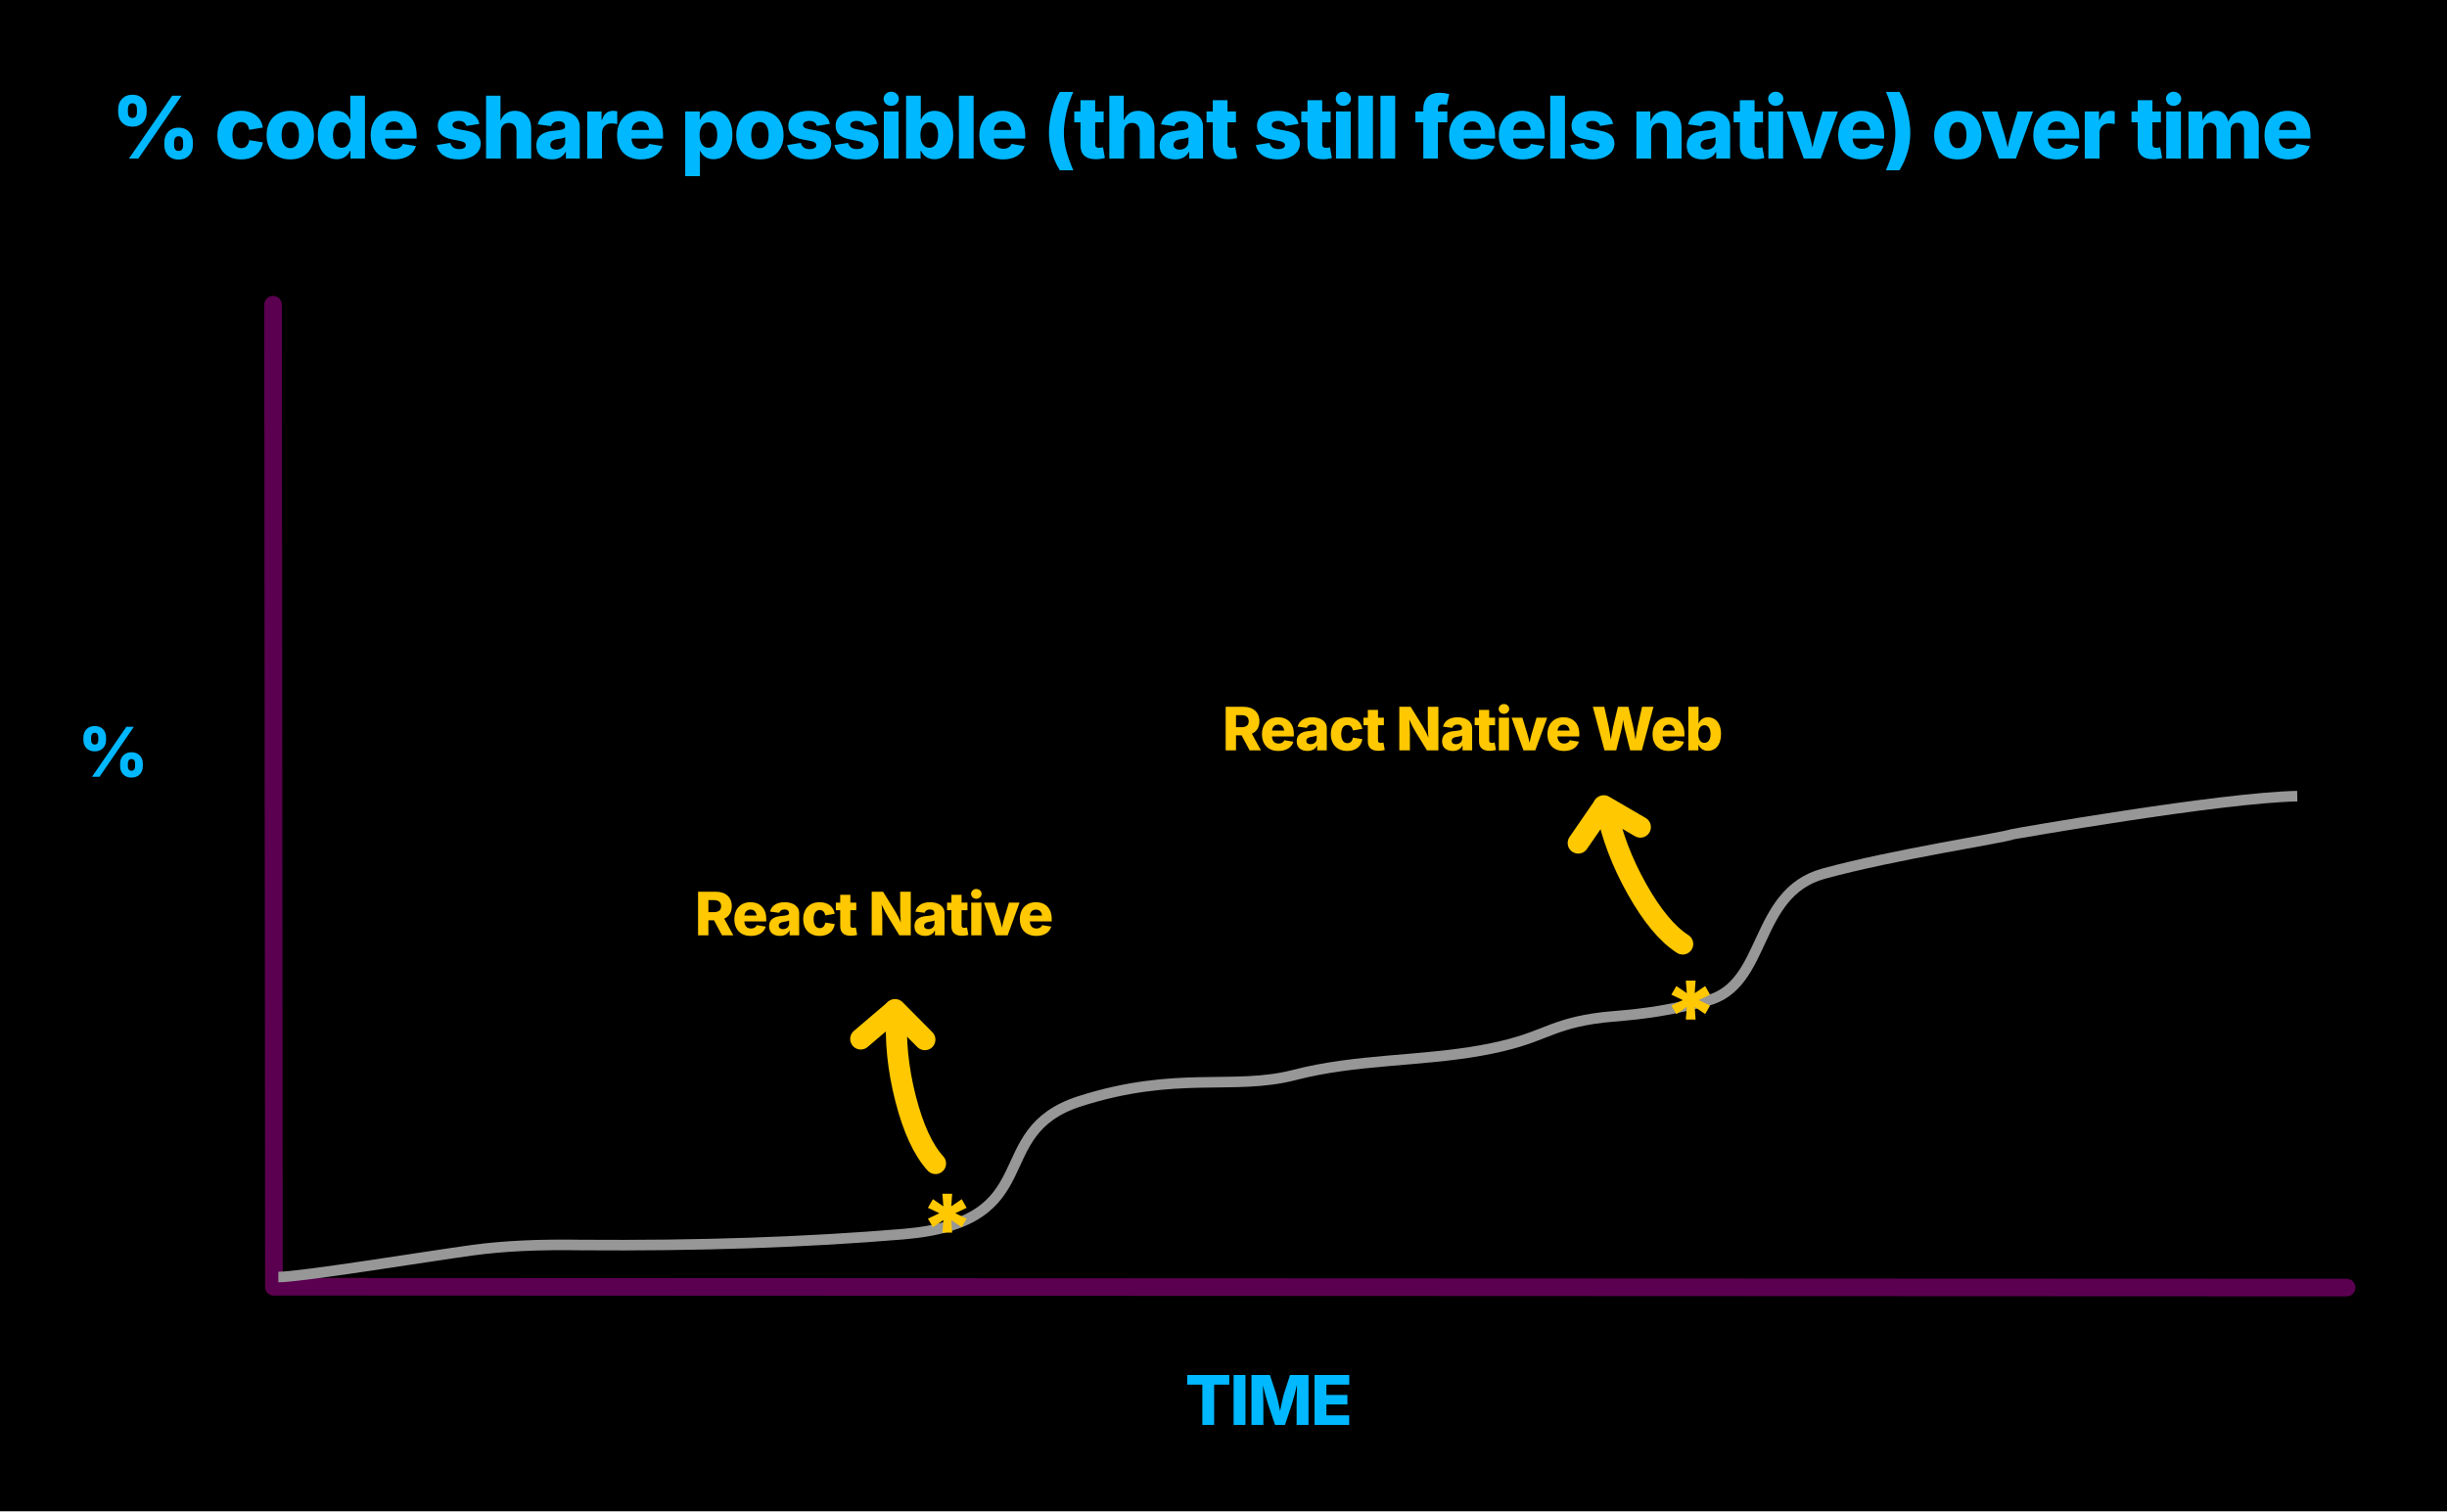
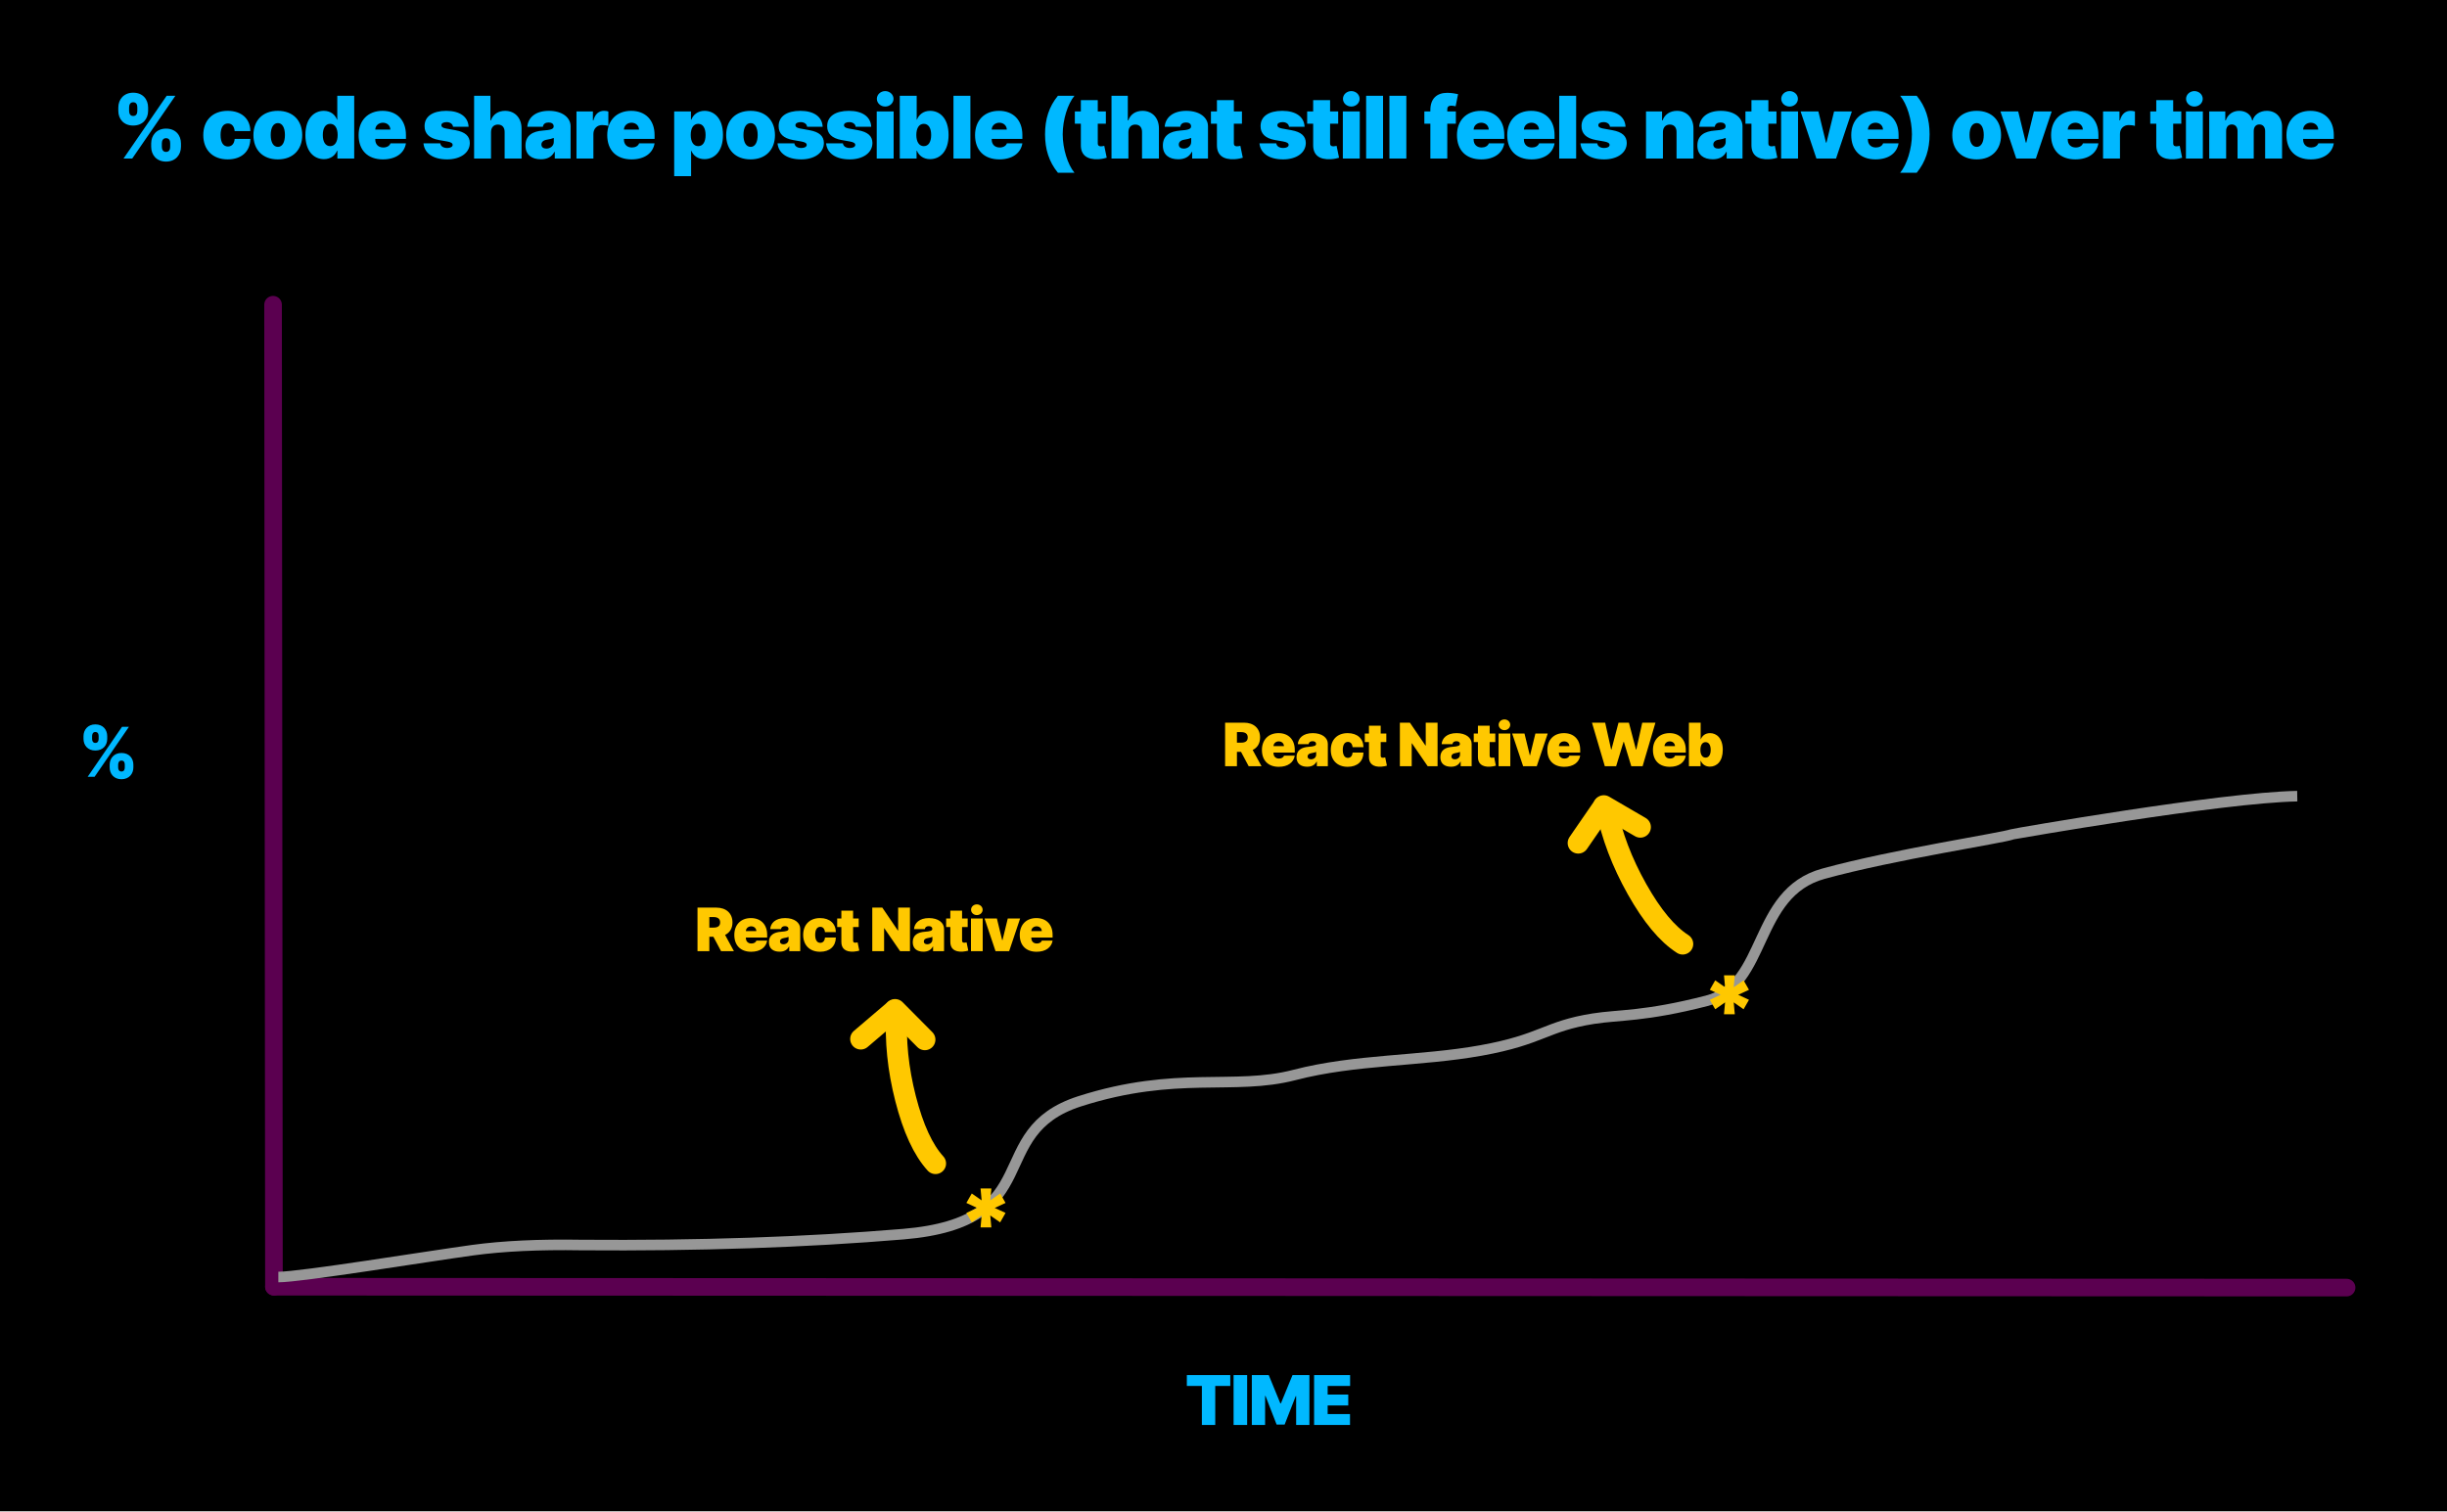
<svg xmlns="http://www.w3.org/2000/svg" width="1389px" height="858px" viewBox="0 0 1389 858" version="1.1">
  <g id="code-sharing" stroke="none" stroke-width="1" fill="none" fill-rule="evenodd">
    <rect fill="#000000" x="0" y="0" width="1389" height="858" />
    <line x1="155" y1="173" x2="155.5" y2="730.5" id="Line-3" stroke="#5B0050" stroke-width="10" stroke-linecap="round" />
    <line x1="1332" y1="731" x2="155.5" y2="730.5" id="Line-3" stroke="#5B0050" stroke-width="10" stroke-linecap="round" />
    <path d="M158,725 C170.949,725 242.458,713.284 268.304,709.756 C285.534,707.404 306.08,706.429 329.94,706.831 C396.416,707.341 457.334,705.284 512.694,700.66 C595.733,693.724 557.87,642.791 612.958,625.198 C668.046,607.606 700.137,619.297 734.84,610.275 C769.544,601.253 805.855,602.653 840.745,596.368 C875.635,590.083 877.139,582.655 904.413,578.332 C919.017,576.017 933.527,577.273 968.979,568.133 C1003.34,559.274 994.981,507.063 1034.983,496.05 C1074.986,485.038 1136.848,475.723 1142.154,473.681 C1142.708,473.468 1261.053,452.731 1304,452" id="Path-2" stroke="#979797" stroke-width="6" />
    <g id="Group-2-Copy" transform="translate(519, 616) scale(-1, 1) rotate(-135) translate(-519, -616) translate(496, 576)" stroke="#FFC800" stroke-linecap="round" stroke-linejoin="round" stroke-width="12">
      <path d="M0,0 C0.467,10.359 5.134,23.026 14,38 C22.866,52.974 33.2,65.641 45,76" id="Line" />
      <line x1="45.452" y1="54" x2="45.548" y2="78" id="Line" />
      <line x1="20" y1="80" x2="45" y2="78" id="Line" />
    </g>
    <g id="Group-2-Copy-2" transform="translate(932, 496) scale(-1, 1) rotate(-120) translate(-932, -496) translate(909, 456)" stroke="#FFC800" stroke-linecap="round" stroke-linejoin="round" stroke-width="12">
      <path d="M0,0 C0.467,10.359 5.134,23.026 14,38 C22.866,52.974 33.2,65.641 45,76" id="Line" />
      <line x1="45.452" y1="54" x2="45.548" y2="78" id="Line" />
      <line x1="20" y1="80" x2="45" y2="78" id="Line" />
    </g>
-     <g id="Group" transform="translate(0, 43)" font-family="Inter-Black, Inter" font-weight="800">
-       <text id="*-copy-2" font-size="54" line-spacing="59" letter-spacing="-1.328" fill="#FFC800">
-         <tspan x="522" y="674">*</tspan>
-       </text>
-       <text id="*-copy-3" font-size="54" line-spacing="59" letter-spacing="-1.328" fill="#FFC800">
-         <tspan x="944" y="553">*</tspan>
-       </text>
-       <text id="TIME" font-size="39" letter-spacing="-1" fill="#00B8FF">
-         <tspan x="672.641" y="766">TIME</tspan>
-       </text>
-       <text id="%" transform="translate(61, 409) rotate(-360) translate(-61, -409) " font-size="39" letter-spacing="-1" fill="#00B8FF">
-         <tspan x="44.133" y="398">% </tspan>
-       </text>
-       <text id="React-Native" font-size="34" line-spacing="59" letter-spacing="-0.836" fill="#FFC800">
-         <tspan x="394.333" y="488">React Native</tspan>
-       </text>
-       <text id="React-Native-Web" font-size="34" line-spacing="59" letter-spacing="-0.836" fill="#FFC800">
-         <tspan x="693.82" y="383">React Native Web</tspan>
-       </text>
-       <text id="%-code-share-possibl" transform="translate(694, 49) rotate(-360) translate(-694, -49) " font-size="49" letter-spacing="-1.256" fill="#00B8FF">
-         <tspan x="63.053" y="47">% code share possible (that still feels native) over time</tspan>
-       </text>
+     <g id="Group" transform="translate(0, 43)" fill-rule="nonzero">
+       <polygon id="*" fill="#FFC800" points="562.732 653.818 562.118 647.068 567.718 650.98 570.786 645.611 564.65 642.773 570.786 639.935 567.718 634.566 562.118 638.478 562.732 631.728 556.596 631.728 557.209 638.478 551.61 634.566 548.542 639.935 554.678 642.773 548.542 645.611 551.61 650.98 557.209 647.068 556.596 653.818" />
+       <polygon id="*" fill="#FFC800" points="984.732 532.818 984.118 526.068 989.718 529.98 992.786 524.611 986.65 521.773 992.786 518.935 989.718 513.566 984.118 517.478 984.732 510.728 978.596 510.728 979.209 517.478 973.61 513.566 970.542 518.935 976.678 521.773 970.542 524.611 973.61 529.98 979.209 526.068 978.596 532.818" />
+       <path d="M689.814,766 L689.814,743.841 L698.345,743.841 L698.345,737.637 L673.693,737.637 L673.693,743.841 L682.224,743.841 L682.224,766 L689.814,766 Z M707.926,766 L707.926,737.637 L700.226,737.637 L700.226,766 L707.926,766 Z M718.116,766 L718.116,749.492 L718.338,749.492 L724.653,765.778 L729.196,765.778 L735.511,749.602 L735.733,749.602 L735.733,766 L743.267,766 L743.267,737.637 L733.683,737.637 L727.091,753.702 L726.758,753.702 L720.166,737.637 L710.582,737.637 L710.582,766 L718.116,766 Z M766.309,766 L766.309,759.796 L753.623,759.796 L753.623,754.921 L765.312,754.921 L765.312,748.716 L753.623,748.716 L753.623,743.841 L766.365,743.841 L766.365,737.637 L745.923,737.637 L745.923,766 L766.309,766 Z" id="TIME" fill="#00B8FF" />
+       <path d="M54.104,383.098 C58.453,383.098 60.863,380.107 60.863,376.451 L60.863,374.955 C60.863,371.299 58.508,368.252 54.104,368.252 C49.866,368.252 47.401,371.299 47.401,374.955 L47.401,376.451 C47.401,380.051 49.756,383.098 54.104,383.098 Z M53.689,398 L73.189,369.637 L69.255,369.637 L49.756,398 L53.689,398 Z M54.104,378.777 C52.692,378.777 52.276,377.558 52.276,376.451 L52.276,374.955 C52.276,373.902 52.636,372.573 54.104,372.573 C55.683,372.573 55.988,373.847 55.988,374.955 L55.988,376.451 C55.988,377.558 55.628,378.777 54.104,378.777 Z M68.951,399.385 C73.299,399.385 75.709,396.283 75.709,392.682 L75.709,391.186 C75.709,387.53 73.355,384.483 68.951,384.483 C64.657,384.483 62.248,387.585 62.248,391.186 L62.248,392.682 C62.248,396.283 64.602,399.385 68.951,399.385 Z M68.951,395.009 C67.483,395.009 67.067,393.734 67.067,392.682 L67.067,391.186 C67.067,390.078 67.483,388.804 68.951,388.804 C70.53,388.804 70.834,390.078 70.834,391.186 L70.834,392.682 C70.834,393.79 70.474,395.009 68.951,395.009 Z" id="%" fill="#00B8FF" transform="translate(61.5552, 383.8183) rotate(-360) translate(-61.5552, -383.8183) " />
+       <path d="M402.64,497 L402.64,488.838 L404.958,488.838 L409.305,497 L416.597,497 L411.575,487.776 C414.207,486.508 415.776,484.105 415.776,480.676 C415.776,475.412 412.094,472.273 406.6,472.273 L395.927,472.273 L395.927,497 L402.64,497 Z M405.007,483.622 L402.64,483.622 L402.64,477.634 L405.007,477.634 C407.361,477.634 408.774,478.551 408.774,480.676 C408.774,482.789 407.361,483.622 405.007,483.622 Z M426.386,497.338 C431.529,497.338 434.838,494.875 435.466,491.011 L429.38,491.011 C428.994,492.062 427.895,492.653 426.531,492.653 C424.551,492.653 423.392,491.349 423.392,489.563 L423.392,489.273 L435.466,489.273 L435.466,487.727 C435.466,481.823 431.843,478.213 426.241,478.213 C420.494,478.213 416.824,482.029 416.824,487.776 C416.824,493.776 420.446,497.338 426.386,497.338 Z M429.332,485.602 L423.392,485.602 C423.428,483.997 424.756,482.898 426.386,482.898 C428.04,482.898 429.296,484.009 429.332,485.602 Z M442.502,497.29 C444.916,497.29 446.739,496.469 447.862,494.392 L448.007,494.392 L448.007,497 L454.237,497 L454.237,484.298 C454.237,480.87 450.989,478.213 445.689,478.213 C440.147,478.213 437.418,481.111 437.189,484.492 L443.323,484.492 C443.479,483.345 444.325,482.801 445.592,482.801 C446.751,482.801 447.572,483.333 447.572,484.298 L447.572,484.347 C447.572,485.421 446.389,485.759 443.274,485.989 C439.447,486.266 436.465,487.812 436.465,491.881 C436.465,495.575 438.952,497.29 442.502,497.29 Z M444.675,493.088 C443.54,493.088 442.743,492.533 442.743,491.494 C442.743,490.541 443.419,489.804 444.965,489.563 C446.027,489.394 446.92,489.176 447.621,488.886 L447.621,490.432 C447.621,492.122 446.184,493.088 444.675,493.088 Z M465.523,497.338 C471.017,497.338 474.385,494.187 474.458,489.273 L468.276,489.273 C468.131,491.217 467.081,492.267 465.62,492.267 C463.869,492.267 462.722,490.77 462.722,487.727 C462.722,484.685 463.869,483.188 465.62,483.188 C467.093,483.188 468.095,484.238 468.276,486.182 L474.458,486.182 C474.421,481.352 470.98,478.213 465.523,478.213 C459.486,478.213 455.912,482.077 455.912,487.776 C455.912,493.474 459.486,497.338 465.523,497.338 Z M484.536,497.266 C486.045,497.181 487.168,496.867 487.772,496.686 L486.806,492.001 C486.553,492.062 485.901,492.195 485.502,492.195 C484.633,492.195 484.246,491.808 484.246,491.036 L484.246,483.284 L487.434,483.284 L487.434,478.455 L484.246,478.455 L484.246,474.012 L477.582,474.012 L477.582,478.455 L475.215,478.455 L475.215,483.284 L477.582,483.284 L477.582,491.663 C477.533,495.551 479.936,497.519 484.536,497.266 Z M501.844,497 L501.844,484.009 L501.989,484.009 L510.923,497 L516.525,497 L516.525,472.273 L509.812,472.273 L509.812,485.216 L509.619,485.216 L500.829,472.273 L495.131,472.273 L495.131,497 L501.844,497 Z M524.141,497.29 C526.556,497.29 528.379,496.469 529.502,494.392 L529.646,494.392 L529.646,497 L535.877,497 L535.877,484.298 C535.877,480.87 532.629,478.213 527.328,478.213 C521.786,478.213 519.058,481.111 518.828,484.492 L524.962,484.492 C525.119,483.345 525.964,482.801 527.232,482.801 C528.391,482.801 529.212,483.333 529.212,484.298 L529.212,484.347 C529.212,485.421 528.029,485.759 524.914,485.989 C521.086,486.266 518.104,487.812 518.104,491.881 C518.104,495.575 520.591,497.29 524.141,497.29 Z M526.314,493.088 C525.179,493.088 524.382,492.533 524.382,491.494 C524.382,490.541 525.058,489.804 526.604,489.563 C527.666,489.394 528.56,489.176 529.26,488.886 L529.26,490.432 C529.26,492.122 527.823,493.088 526.314,493.088 Z M546.39,497.266 C547.899,497.181 549.022,496.867 549.625,496.686 L548.66,492.001 C548.406,492.062 547.754,492.195 547.356,492.195 C546.486,492.195 546.1,491.808 546.1,491.036 L546.1,483.284 L549.287,483.284 L549.287,478.455 L546.1,478.455 L546.1,474.012 L539.435,474.012 L539.435,478.455 L537.069,478.455 L537.069,483.284 L539.435,483.284 L539.435,491.663 C539.387,495.551 541.79,497.519 546.39,497.266 Z M554.488,476.523 C556.299,476.523 557.772,475.159 557.772,473.48 C557.772,471.802 556.299,470.438 554.488,470.438 C552.677,470.438 551.204,471.802 551.204,473.48 C551.204,475.159 552.677,476.523 554.488,476.523 Z M557.82,497 L557.82,478.455 L551.156,478.455 L551.156,497 L557.82,497 Z M572.825,497 L579.055,478.455 L572.052,478.455 L569.058,490.722 L568.865,490.722 L565.87,478.455 L558.868,478.455 L565.098,497 L572.825,497 Z M588.409,497.338 C593.553,497.338 596.861,494.875 597.489,491.011 L591.403,491.011 C591.017,492.062 589.918,492.653 588.554,492.653 C586.574,492.653 585.415,491.349 585.415,489.563 L585.415,489.273 L597.489,489.273 L597.489,487.727 C597.489,481.823 593.866,478.213 588.264,478.213 C582.517,478.213 578.847,482.029 578.847,487.776 C578.847,493.776 582.469,497.338 588.409,497.338 Z M591.355,485.602 L585.415,485.602 C585.451,483.997 586.779,482.898 588.409,482.898 C590.063,482.898 591.319,484.009 591.355,485.602 Z" id="ReactNative" fill="#FFC800" />
+       <path d="M702.127,392 L702.127,383.838 L704.445,383.838 L708.791,392 L716.084,392 L711.061,382.776 C713.693,381.508 715.263,379.105 715.263,375.676 C715.263,370.412 711.58,367.273 706.087,367.273 L695.414,367.273 L695.414,392 L702.127,392 Z M704.493,378.622 L702.127,378.622 L702.127,372.634 L704.493,372.634 C706.847,372.634 708.26,373.551 708.26,375.676 C708.26,377.789 706.847,378.622 704.493,378.622 Z M725.873,392.338 C731.016,392.338 734.324,389.875 734.952,386.011 L728.867,386.011 C728.481,387.062 727.382,387.653 726.018,387.653 C724.037,387.653 722.878,386.349 722.878,384.563 L722.878,384.273 L734.952,384.273 L734.952,382.727 C734.952,376.823 731.33,373.213 725.728,373.213 C719.981,373.213 716.31,377.029 716.31,382.776 C716.31,388.776 719.932,392.338 725.873,392.338 Z M728.819,380.602 L722.878,380.602 C722.915,378.997 724.243,377.898 725.873,377.898 C727.527,377.898 728.782,379.009 728.819,380.602 Z M741.988,392.29 C744.403,392.29 746.226,391.469 747.349,389.392 L747.494,389.392 L747.494,392 L753.724,392 L753.724,379.298 C753.724,375.87 750.476,373.213 745.176,373.213 C739.634,373.213 736.905,376.111 736.676,379.492 L742.809,379.492 C742.966,378.345 743.811,377.801 745.079,377.801 C746.238,377.801 747.059,378.333 747.059,379.298 L747.059,379.347 C747.059,380.421 745.876,380.759 742.761,380.989 C738.933,381.266 735.951,382.812 735.951,386.881 C735.951,390.575 738.438,392.29 741.988,392.29 Z M744.161,388.088 C743.026,388.088 742.23,387.533 742.23,386.494 C742.23,385.541 742.906,384.804 744.451,384.563 C745.514,384.394 746.407,384.176 747.107,383.886 L747.107,385.432 C747.107,387.122 745.671,388.088 744.161,388.088 Z M765.01,392.338 C770.503,392.338 773.872,389.187 773.944,384.273 L767.762,384.273 C767.618,386.217 766.567,387.267 765.106,387.267 C763.356,387.267 762.209,385.77 762.209,382.727 C762.209,379.685 763.356,378.188 765.106,378.188 C766.579,378.188 767.581,379.238 767.762,381.182 L773.944,381.182 C773.908,376.352 770.467,373.213 765.01,373.213 C758.973,373.213 755.399,377.077 755.399,382.776 C755.399,388.474 758.973,392.338 765.01,392.338 Z M784.023,392.266 C785.532,392.181 786.655,391.867 787.259,391.686 L786.293,387.001 C786.039,387.062 785.387,387.195 784.989,387.195 C784.119,387.195 783.733,386.808 783.733,386.036 L783.733,378.284 L786.92,378.284 L786.92,373.455 L783.733,373.455 L783.733,369.012 L777.068,369.012 L777.068,373.455 L774.702,373.455 L774.702,378.284 L777.068,378.284 L777.068,386.663 C777.02,390.551 779.423,392.519 784.023,392.266 Z M801.33,392 L801.33,379.009 L801.475,379.009 L810.41,392 L816.012,392 L816.012,367.273 L809.299,367.273 L809.299,380.216 L809.106,380.216 L800.316,367.273 L794.617,367.273 L794.617,392 L801.33,392 Z M823.627,392.29 C826.042,392.29 827.865,391.469 828.988,389.392 L829.133,389.392 L829.133,392 L835.363,392 L835.363,379.298 C835.363,375.87 832.115,373.213 826.815,373.213 C821.273,373.213 818.544,376.111 818.315,379.492 L824.448,379.492 C824.605,378.345 825.451,377.801 826.718,377.801 C827.877,377.801 828.698,378.333 828.698,379.298 L828.698,379.347 C828.698,380.421 827.515,380.759 824.4,380.989 C820.573,381.266 817.591,382.812 817.591,386.881 C817.591,390.575 820.078,392.29 823.627,392.29 Z M825.801,388.088 C824.666,388.088 823.869,387.533 823.869,386.494 C823.869,385.541 824.545,384.804 826.09,384.563 C827.153,384.394 828.046,384.176 828.747,383.886 L828.747,385.432 C828.747,387.122 827.31,388.088 825.801,388.088 Z M845.876,392.266 C847.386,392.181 848.508,391.867 849.112,391.686 L848.146,387.001 C847.893,387.062 847.241,387.195 846.842,387.195 C845.973,387.195 845.587,386.808 845.587,386.036 L845.587,378.284 L848.774,378.284 L848.774,373.455 L845.587,373.455 L845.587,369.012 L838.922,369.012 L838.922,373.455 L836.555,373.455 L836.555,378.284 L838.922,378.284 L838.922,386.663 C838.874,390.551 841.276,392.519 845.876,392.266 Z M853.975,371.523 C855.786,371.523 857.259,370.159 857.259,368.48 C857.259,366.802 855.786,365.438 853.975,365.438 C852.164,365.438 850.691,366.802 850.691,368.48 C850.691,370.159 852.164,371.523 853.975,371.523 Z M857.307,392 L857.307,373.455 L850.642,373.455 L850.642,392 L857.307,392 Z M872.312,392 L878.542,373.455 L871.539,373.455 L868.545,385.722 L868.351,385.722 L865.357,373.455 L858.354,373.455 L864.584,392 L872.312,392 Z M887.896,392.338 C893.039,392.338 896.347,389.875 896.975,386.011 L890.89,386.011 C890.504,387.062 889.405,387.653 888.041,387.653 C886.061,387.653 884.901,386.349 884.901,384.563 L884.901,384.273 L896.975,384.273 L896.975,382.727 C896.975,376.823 893.353,373.213 887.751,373.213 C882.004,373.213 878.333,377.029 878.333,382.776 C878.333,388.776 881.955,392.338 887.896,392.338 Z M890.842,380.602 L884.901,380.602 C884.938,378.997 886.266,377.898 887.896,377.898 C889.55,377.898 890.805,379.009 890.842,380.602 Z M917.374,392 L921.575,378.188 L921.768,378.188 L925.97,392 L932.393,392 L939.686,367.273 L932.2,367.273 L928.819,382.534 L928.626,382.534 L924.618,367.273 L918.726,367.273 L914.717,382.486 L914.524,382.486 L911.144,367.273 L903.658,367.273 L910.95,392 L917.374,392 Z M947.833,392.338 C952.976,392.338 956.284,389.875 956.912,386.011 L950.827,386.011 C950.441,387.062 949.342,387.653 947.978,387.653 C945.998,387.653 944.838,386.349 944.838,384.563 L944.838,384.273 L956.912,384.273 L956.912,382.727 C956.912,376.823 953.29,373.213 947.688,373.213 C941.941,373.213 938.27,377.029 938.27,382.776 C938.27,388.776 941.892,392.338 947.833,392.338 Z M950.779,380.602 L944.838,380.602 C944.875,378.997 946.203,377.898 947.833,377.898 C949.487,377.898 950.743,379.009 950.779,380.602 Z M970.613,392.241 C974.573,392.241 977.905,389.151 977.905,382.727 C977.905,376.014 974.332,373.213 970.661,373.213 C967.908,373.213 966.17,374.807 965.445,376.691 L965.349,376.691 L965.349,367.273 L958.684,367.273 L958.684,392 L965.3,392 L965.3,388.957 L965.445,388.957 C966.218,390.841 968.005,392.241 970.613,392.241 Z M968.15,387.122 C966.315,387.122 965.204,385.432 965.204,382.727 C965.204,379.975 966.315,378.333 968.15,378.333 C969.985,378.333 971.048,379.975 971.048,382.727 C971.048,385.48 969.985,387.122 968.15,387.122 Z" id="ReactNativeWeb" fill="#FFC800" />
+       <path d="M75.581,28.277 C81.045,28.277 84.072,24.519 84.072,19.925 L84.072,18.046 C84.072,13.452 81.114,9.624 75.581,9.624 C70.256,9.624 67.159,13.452 67.159,18.046 L67.159,19.925 C67.159,24.449 70.117,28.277 75.581,28.277 Z M75.059,47 L99.559,11.364 L94.617,11.364 L70.117,47 L75.059,47 Z M75.581,22.848 C73.806,22.848 73.284,21.317 73.284,19.925 L73.284,18.046 C73.284,16.723 73.737,15.053 75.581,15.053 C77.565,15.053 77.947,16.654 77.947,18.046 L77.947,19.925 C77.947,21.317 77.495,22.848 75.581,22.848 Z M94.234,48.74 C99.698,48.74 102.726,44.842 102.726,40.318 L102.726,38.439 C102.726,33.845 99.767,30.017 94.234,30.017 C88.84,30.017 85.812,33.915 85.812,38.439 L85.812,40.318 C85.812,44.842 88.77,48.74 94.234,48.74 Z M94.234,43.242 C92.39,43.242 91.868,41.641 91.868,40.318 L91.868,38.439 C91.868,37.047 92.39,35.446 94.234,35.446 C96.218,35.446 96.601,37.047 96.601,38.439 L96.601,40.318 C96.601,41.71 96.148,43.242 94.234,43.242 Z M129.237,47.487 C137.154,47.487 142.009,42.946 142.113,35.864 L133.204,35.864 C132.996,38.665 131.482,40.179 129.376,40.179 C126.853,40.179 125.2,38.021 125.2,33.637 C125.2,29.252 126.853,27.094 129.376,27.094 C131.499,27.094 132.943,28.608 133.204,31.409 L142.113,31.409 C142.061,24.449 137.102,19.925 129.237,19.925 C120.537,19.925 115.386,25.493 115.386,33.706 C115.386,41.919 120.537,47.487 129.237,47.487 Z M157.701,47.487 C166.401,47.487 171.552,41.919 171.552,33.706 C171.552,25.493 166.401,19.925 157.701,19.925 C149.001,19.925 143.85,25.493 143.85,33.706 C143.85,41.919 149.001,47.487 157.701,47.487 Z M157.771,40.388 C155.195,40.388 153.664,37.83 153.664,33.637 C153.664,29.443 155.195,26.885 157.771,26.885 C160.207,26.885 161.738,29.443 161.738,33.637 C161.738,37.83 160.207,40.388 157.771,40.388 Z M183.868,47.348 C187.626,47.348 190.202,45.33 191.315,42.615 L191.524,42.615 L191.524,47 L201.059,47 L201.059,11.364 L191.454,11.364 L191.454,24.936 L191.315,24.936 C190.271,22.222 187.766,19.925 183.798,19.925 C178.509,19.925 173.358,23.962 173.358,33.637 C173.358,42.894 178.161,47.348 183.868,47.348 Z M187.418,39.97 C184.773,39.97 183.241,37.604 183.241,33.637 C183.241,29.669 184.773,27.303 187.418,27.303 C190.062,27.303 191.663,29.669 191.663,33.637 C191.663,37.534 190.062,39.97 187.418,39.97 Z M217.343,47.487 C224.755,47.487 229.523,43.938 230.428,38.369 L221.658,38.369 C221.101,39.883 219.518,40.736 217.552,40.736 C214.698,40.736 213.028,38.857 213.028,36.281 L213.028,35.864 L230.428,35.864 L230.428,33.637 C230.428,25.128 225.208,19.925 217.134,19.925 C208.852,19.925 203.562,25.424 203.562,33.706 C203.562,42.354 208.782,47.487 217.343,47.487 Z M221.589,30.574 L213.028,30.574 C213.08,28.26 214.994,26.676 217.343,26.676 C219.727,26.676 221.536,28.277 221.589,30.574 Z M253.807,47.487 C261.203,47.487 266.649,43.885 266.684,38.161 C266.649,34.211 264.004,31.914 258.54,30.922 L253.111,29.948 C251.076,29.582 250.501,28.851 250.536,28.068 C250.501,26.955 251.876,26.328 253.529,26.328 C255.426,26.328 257.009,27.338 257.148,28.973 L265.988,28.973 C265.744,23.318 261.046,19.925 253.32,19.925 C245.681,19.925 240.966,23.057 241.001,28.625 C240.966,32.836 243.698,35.533 249.144,36.49 L253.877,37.325 C255.965,37.708 256.905,38.265 256.939,39.274 C256.905,40.388 255.634,41.014 253.877,41.014 C251.702,41.014 250.171,40.075 249.91,38.369 L240.374,38.369 C240.896,43.851 245.629,47.487 253.807,47.487 Z M278.721,47 L278.721,31.966 C278.739,29.321 280.27,27.72 282.619,27.72 C285.073,27.72 286.465,29.321 286.447,31.966 L286.447,47 L296.052,47 L296.052,29.948 C296.07,24.101 292.381,19.925 286.726,19.925 C282.776,19.925 279.852,21.943 278.652,25.354 L278.373,25.354 L278.373,11.364 L269.116,11.364 L269.116,47 L278.721,47 Z M306.976,47.418 C310.457,47.418 313.084,46.234 314.702,43.242 L314.911,43.242 L314.911,47 L323.89,47 L323.89,28.695 C323.89,23.753 319.209,19.925 311.57,19.925 C303.583,19.925 299.651,24.101 299.32,28.973 L308.16,28.973 C308.386,27.32 309.604,26.537 311.431,26.537 C313.101,26.537 314.285,27.303 314.285,28.695 L314.285,28.764 C314.285,30.313 312.579,30.8 308.09,31.131 C302.574,31.531 298.276,33.758 298.276,39.622 C298.276,44.947 301.861,47.418 306.976,47.418 Z M310.109,41.362 C308.473,41.362 307.324,40.562 307.324,39.065 C307.324,37.691 308.299,36.629 310.526,36.281 C312.057,36.038 313.345,35.725 314.354,35.307 L314.354,37.534 C314.354,39.97 312.284,41.362 310.109,41.362 Z M336.832,47 L336.832,33.08 C336.832,30.017 338.938,27.999 341.774,27.999 C342.766,27.999 344.367,28.155 345.324,28.486 L345.324,20.29 C344.558,20.064 343.723,19.925 342.888,19.925 C340.034,19.925 337.807,21.595 336.832,25.354 L336.554,25.354 L336.554,20.273 L327.227,20.273 L327.227,47 L336.832,47 Z M358.475,47.487 C365.887,47.487 370.655,43.938 371.56,38.369 L362.79,38.369 C362.233,39.883 360.65,40.736 358.684,40.736 C355.83,40.736 354.16,38.857 354.16,36.281 L354.16,35.864 L371.56,35.864 L371.56,33.637 C371.56,25.128 366.34,19.925 358.266,19.925 C349.984,19.925 344.694,25.424 344.694,33.706 C344.694,42.354 349.914,47.487 358.475,47.487 Z M362.721,30.574 L354.16,30.574 C354.212,28.26 356.126,26.676 358.475,26.676 C360.859,26.676 362.668,28.277 362.721,30.574 Z M392.295,57.023 L392.295,42.615 L392.434,42.615 C393.547,45.33 396.123,47.348 399.881,47.348 C405.588,47.348 410.391,42.894 410.391,33.637 C410.391,23.962 405.24,19.925 399.951,19.925 C395.983,19.925 393.478,22.222 392.434,24.936 L392.225,24.936 L392.225,20.273 L382.69,20.273 L382.69,57.023 L392.295,57.023 Z M396.331,39.97 C393.687,39.97 392.086,37.534 392.086,33.637 C392.086,29.669 393.687,27.303 396.331,27.303 C398.976,27.303 400.508,29.669 400.508,33.637 C400.508,37.604 398.976,39.97 396.331,39.97 Z M426.048,47.487 C434.748,47.487 439.899,41.919 439.899,33.706 C439.899,25.493 434.748,19.925 426.048,19.925 C417.348,19.925 412.197,25.493 412.197,33.706 C412.197,41.919 417.348,47.487 426.048,47.487 Z M426.118,40.388 C423.542,40.388 422.011,37.83 422.011,33.637 C422.011,29.443 423.542,26.885 426.118,26.885 C428.554,26.885 430.085,29.443 430.085,33.637 C430.085,37.83 428.554,40.388 426.118,40.388 Z M454.79,47.487 C462.185,47.487 467.632,43.885 467.666,38.161 C467.632,34.211 464.987,31.914 459.523,30.922 L454.094,29.948 C452.058,29.582 451.484,28.851 451.519,28.068 C451.484,26.955 452.859,26.328 454.512,26.328 C456.408,26.328 457.992,27.338 458.131,28.973 L466.97,28.973 C466.727,23.318 462.029,19.925 454.303,19.925 C446.664,19.925 441.949,23.057 441.984,28.625 C441.949,32.836 444.681,35.533 450.127,36.49 L454.86,37.325 C456.948,37.708 457.887,38.265 457.922,39.274 C457.887,40.388 456.617,41.014 454.86,41.014 C452.685,41.014 451.154,40.075 450.893,38.369 L441.357,38.369 C441.879,43.851 446.612,47.487 454.79,47.487 Z M482.349,47.487 C489.744,47.487 495.191,43.885 495.225,38.161 C495.191,34.211 492.546,31.914 487.082,30.922 L481.653,29.948 C479.617,29.582 479.043,28.851 479.078,28.068 C479.043,26.955 480.418,26.328 482.071,26.328 C483.967,26.328 485.551,27.338 485.69,28.973 L494.529,28.973 C494.286,23.318 489.588,19.925 481.862,19.925 C474.223,19.925 469.508,23.057 469.542,28.625 C469.508,32.836 472.24,35.533 477.686,36.49 L482.419,37.325 C484.507,37.708 485.446,38.265 485.481,39.274 C485.446,40.388 484.176,41.014 482.419,41.014 C480.244,41.014 478.712,40.075 478.451,38.369 L468.916,38.369 C469.438,43.851 474.171,47.487 482.349,47.487 Z M502.461,17.489 C505.071,17.489 507.194,15.523 507.194,13.104 C507.194,10.685 505.071,8.719 502.461,8.719 C499.851,8.719 497.728,10.685 497.728,13.104 C497.728,15.523 499.851,17.489 502.461,17.489 Z M507.263,47 L507.263,20.273 L497.658,20.273 L497.658,47 L507.263,47 Z M527.931,47.348 C533.639,47.348 538.441,42.894 538.441,33.637 C538.441,23.962 533.291,19.925 528.001,19.925 C524.034,19.925 521.528,22.222 520.484,24.936 L520.345,24.936 L520.345,11.364 L510.74,11.364 L510.74,47 L520.275,47 L520.275,42.615 L520.484,42.615 C521.598,45.33 524.173,47.348 527.931,47.348 Z M524.382,39.97 C521.737,39.97 520.136,37.534 520.136,33.637 C520.136,29.669 521.737,27.303 524.382,27.303 C527.027,27.303 528.558,29.669 528.558,33.637 C528.558,37.604 527.027,39.97 524.382,39.97 Z M550.827,47 L550.827,11.364 L541.222,11.364 L541.222,47 L550.827,47 Z M567.25,47.487 C574.662,47.487 579.43,43.938 580.335,38.369 L571.565,38.369 C571.008,39.883 569.425,40.736 567.458,40.736 C564.605,40.736 562.934,38.857 562.934,36.281 L562.934,35.864 L580.335,35.864 L580.335,33.637 C580.335,25.128 575.115,19.925 567.041,19.925 C558.758,19.925 553.469,25.424 553.469,33.706 C553.469,42.354 558.689,47.487 567.25,47.487 Z M571.495,30.574 L562.934,30.574 C562.987,28.26 564.901,26.676 567.25,26.676 C569.633,26.676 571.443,28.277 571.495,30.574 Z M609.909,55.074 C606.081,50.48 603.227,41.432 603.227,33.219 C603.227,25.006 606.081,15.958 609.909,11.364 L600.512,11.364 C595.432,17.559 593.204,24.658 593.204,33.219 C593.204,41.78 595.432,48.879 600.512,55.074 L609.909,55.074 Z M623.547,47.383 C625.722,47.261 627.34,46.809 628.21,46.548 L626.818,39.796 C626.453,39.883 625.513,40.075 624.939,40.075 C623.686,40.075 623.13,39.518 623.13,38.404 L623.13,27.233 L627.723,27.233 L627.723,20.273 L623.13,20.273 L623.13,13.87 L613.525,13.87 L613.525,20.273 L610.114,20.273 L610.114,27.233 L613.525,27.233 L613.525,39.309 C613.455,44.912 616.918,47.748 623.547,47.383 Z M640.527,47 L640.527,31.966 C640.544,29.321 642.075,27.72 644.424,27.72 C646.878,27.72 648.27,29.321 648.252,31.966 L648.252,47 L657.857,47 L657.857,29.948 C657.875,24.101 654.186,19.925 648.531,19.925 C644.581,19.925 641.658,21.943 640.457,25.354 L640.179,25.354 L640.179,11.364 L630.922,11.364 L630.922,47 L640.527,47 Z M668.782,47.418 C672.262,47.418 674.889,46.234 676.507,43.242 L676.716,43.242 L676.716,47 L685.695,47 L685.695,28.695 C685.695,23.753 681.014,19.925 673.375,19.925 C665.388,19.925 661.456,24.101 661.125,28.973 L669.965,28.973 C670.191,27.32 671.409,26.537 673.236,26.537 C674.906,26.537 676.09,27.303 676.09,28.695 L676.09,28.764 C676.09,30.313 674.384,30.8 669.895,31.131 C664.379,31.531 660.081,33.758 660.081,39.622 C660.081,44.947 663.666,47.418 668.782,47.418 Z M671.914,41.362 C670.278,41.362 669.13,40.562 669.13,39.065 C669.13,37.691 670.104,36.629 672.331,36.281 C673.862,36.038 675.15,35.725 676.159,35.307 L676.159,37.534 C676.159,39.97 674.089,41.362 671.914,41.362 Z M700.795,47.383 C702.97,47.261 704.588,46.809 705.458,46.548 L704.066,39.796 C703.701,39.883 702.761,40.075 702.187,40.075 C700.934,40.075 700.377,39.518 700.377,38.404 L700.377,27.233 L704.971,27.233 L704.971,20.273 L700.377,20.273 L700.377,13.87 L690.772,13.87 L690.772,20.273 L687.362,20.273 L687.362,27.233 L690.772,27.233 L690.772,39.309 C690.703,44.912 694.165,47.748 700.795,47.383 Z M728.35,47.487 C735.745,47.487 741.192,43.885 741.227,38.161 C741.192,34.211 738.547,31.914 733.083,30.922 L727.654,29.948 C725.618,29.582 725.044,28.851 725.079,28.068 C725.044,26.955 726.419,26.328 728.072,26.328 C729.969,26.328 731.552,27.338 731.691,28.973 L740.531,28.973 C740.287,23.318 735.589,19.925 727.863,19.925 C720.224,19.925 715.509,23.057 715.544,28.625 C715.509,32.836 718.241,35.533 723.687,36.49 L728.42,37.325 C730.508,37.708 731.448,38.265 731.482,39.274 C731.448,40.388 730.177,41.014 728.42,41.014 C726.245,41.014 724.714,40.075 724.453,38.369 L714.917,38.369 C715.439,43.851 720.172,47.487 728.35,47.487 Z M755.422,47.383 C757.597,47.261 759.215,46.809 760.085,46.548 L758.693,39.796 C758.328,39.883 757.388,40.075 756.814,40.075 C755.561,40.075 755.004,39.518 755.004,38.404 L755.004,27.233 L759.598,27.233 L759.598,20.273 L755.004,20.273 L755.004,13.87 L745.399,13.87 L745.399,20.273 L741.989,20.273 L741.989,27.233 L745.399,27.233 L745.399,39.309 C745.33,44.912 748.793,47.748 755.422,47.383 Z M767.042,17.489 C769.652,17.489 771.775,15.523 771.775,13.104 C771.775,10.685 769.652,8.719 767.042,8.719 C764.432,8.719 762.309,10.685 762.309,13.104 C762.309,15.523 764.432,17.489 767.042,17.489 Z M771.845,47 L771.845,20.273 L762.24,20.273 L762.24,47 L771.845,47 Z M785.066,47 L785.066,11.364 L775.461,11.364 L775.461,47 L785.066,47 Z M798.286,47 L798.286,11.364 L788.681,11.364 L788.681,47 L798.286,47 Z M821.526,47 L821.526,27.233 L826.398,27.233 L826.398,20.273 L821.526,20.273 L821.526,19.09 C821.526,17.837 822.014,17.002 823.823,17.002 C824.519,17.002 825.563,17.141 826.259,17.35 L827.651,10.459 C826.538,10.181 823.962,9.694 821.526,9.694 C815.68,9.694 811.921,12.895 811.921,19.507 L811.921,20.273 L808.511,20.273 L808.511,27.233 L811.921,27.233 L811.921,47 L821.526,47 Z M840.803,47.487 C848.215,47.487 852.983,43.938 853.888,38.369 L845.118,38.369 C844.561,39.883 842.978,40.736 841.011,40.736 C838.158,40.736 836.487,38.857 836.487,36.281 L836.487,35.864 L853.888,35.864 L853.888,33.637 C853.888,25.128 848.668,19.925 840.594,19.925 C832.311,19.925 827.022,25.424 827.022,33.706 C827.022,42.354 832.242,47.487 840.803,47.487 Z M845.048,30.574 L836.487,30.574 C836.54,28.26 838.454,26.676 840.803,26.676 C843.186,26.676 844.996,28.277 845.048,30.574 Z M869.336,47.487 C876.749,47.487 881.516,43.938 882.421,38.369 L873.651,38.369 C873.094,39.883 871.511,40.736 869.545,40.736 C866.691,40.736 865.021,38.857 865.021,36.281 L865.021,35.864 L882.421,35.864 L882.421,33.637 C882.421,25.128 877.201,19.925 869.127,19.925 C860.845,19.925 855.555,25.424 855.555,33.706 C855.555,42.354 860.775,47.487 869.336,47.487 Z M873.582,30.574 L865.021,30.574 C865.073,28.26 866.987,26.676 869.336,26.676 C871.72,26.676 873.529,28.277 873.582,30.574 Z M894.668,47 L894.668,11.364 L885.063,11.364 L885.063,47 L894.668,47 Z M910.533,47.487 C917.929,47.487 923.375,43.885 923.41,38.161 C923.375,34.211 920.73,31.914 915.266,30.922 L909.837,29.948 C907.802,29.582 907.227,28.851 907.262,28.068 C907.227,26.955 908.602,26.328 910.255,26.328 C912.152,26.328 913.735,27.338 913.874,28.973 L922.714,28.973 C922.47,23.318 917.772,19.925 910.046,19.925 C902.407,19.925 897.692,23.057 897.727,28.625 C897.692,32.836 900.424,35.533 905.87,36.49 L910.603,37.325 C912.691,37.708 913.631,38.265 913.665,39.274 C913.631,40.388 912.36,41.014 910.603,41.014 C908.428,41.014 906.897,40.075 906.636,38.369 L897.1,38.369 C897.622,43.851 902.355,47.487 910.533,47.487 Z M943.935,47 L943.935,31.966 C943.953,29.321 945.449,27.72 947.833,27.72 C950.252,27.72 951.679,29.321 951.661,31.966 L951.661,47 L961.266,47 L961.266,29.948 C961.284,24.136 957.612,19.925 951.94,19.925 C948.007,19.925 944.892,21.978 943.727,25.354 L943.448,25.354 L943.448,20.273 L934.33,20.273 L934.33,47 L943.935,47 Z M972.19,47.418 C975.67,47.418 978.298,46.234 979.916,43.242 L980.125,43.242 L980.125,47 L989.104,47 L989.104,28.695 C989.104,23.753 984.423,19.925 976.784,19.925 C968.797,19.925 964.865,24.101 964.534,28.973 L973.374,28.973 C973.6,27.32 974.818,26.537 976.645,26.537 C978.315,26.537 979.499,27.303 979.499,28.695 L979.499,28.764 C979.499,30.313 977.793,30.8 973.304,31.131 C967.788,31.531 963.49,33.758 963.49,39.622 C963.49,44.947 967.075,47.418 972.19,47.418 Z M975.322,41.362 C973.687,41.362 972.538,40.562 972.538,39.065 C972.538,37.691 973.513,36.629 975.74,36.281 C977.271,36.038 978.559,35.725 979.568,35.307 L979.568,37.534 C979.568,39.97 977.497,41.362 975.322,41.362 Z M1004.204,47.383 C1006.379,47.261 1007.997,46.809 1008.867,46.548 L1007.475,39.796 C1007.11,39.883 1006.17,40.075 1005.596,40.075 C1004.343,40.075 1003.786,39.518 1003.786,38.404 L1003.786,27.233 L1008.38,27.233 L1008.38,20.273 L1003.786,20.273 L1003.786,13.87 L994.181,13.87 L994.181,20.273 L990.771,20.273 L990.771,27.233 L994.181,27.233 L994.181,39.309 C994.112,44.912 997.574,47.748 1004.204,47.383 Z M1015.824,17.489 C1018.434,17.489 1020.557,15.523 1020.557,13.104 C1020.557,10.685 1018.434,8.719 1015.824,8.719 C1013.214,8.719 1011.091,10.685 1011.091,13.104 C1011.091,15.523 1013.214,17.489 1015.824,17.489 Z M1020.626,47 L1020.626,20.273 L1011.021,20.273 L1011.021,47 L1020.626,47 Z M1042.199,47 L1051.178,20.273 L1041.086,20.273 L1036.771,37.952 L1036.492,37.952 L1032.177,20.273 L1022.085,20.273 L1031.063,47 L1042.199,47 Z M1064.608,47.487 C1072.02,47.487 1076.788,43.938 1077.693,38.369 L1068.923,38.369 C1068.366,39.883 1066.783,40.736 1064.817,40.736 C1061.963,40.736 1060.293,38.857 1060.293,36.281 L1060.293,35.864 L1077.693,35.864 L1077.693,33.637 C1077.693,25.128 1072.473,19.925 1064.399,19.925 C1056.116,19.925 1050.827,25.424 1050.827,33.706 C1050.827,42.354 1056.047,47.487 1064.608,47.487 Z M1068.854,30.574 L1060.293,30.574 C1060.345,28.26 1062.259,26.676 1064.608,26.676 C1066.992,26.676 1068.801,28.277 1068.854,30.574 Z M1087.991,55.074 C1093.072,48.879 1095.299,41.78 1095.299,33.219 C1095.299,24.658 1093.072,17.559 1087.991,11.364 L1078.594,11.364 C1082.423,15.958 1085.276,25.006 1085.276,33.219 C1085.276,41.432 1082.423,50.48 1078.594,55.074 L1087.991,55.074 Z M1122.019,47.487 C1130.719,47.487 1135.87,41.919 1135.87,33.706 C1135.87,25.493 1130.719,19.925 1122.019,19.925 C1113.319,19.925 1108.168,25.493 1108.168,33.706 C1108.168,41.919 1113.319,47.487 1122.019,47.487 Z M1122.089,40.388 C1119.513,40.388 1117.982,37.83 1117.982,33.637 C1117.982,29.443 1119.513,26.885 1122.089,26.885 C1124.525,26.885 1126.056,29.443 1126.056,33.637 C1126.056,37.83 1124.525,40.388 1122.089,40.388 Z M1155.633,47 L1164.612,20.273 L1154.52,20.273 L1150.204,37.952 L1149.926,37.952 L1145.611,20.273 L1135.518,20.273 L1144.497,47 L1155.633,47 Z M1178.042,47.487 C1185.454,47.487 1190.222,43.938 1191.127,38.369 L1182.357,38.369 C1181.8,39.883 1180.217,40.736 1178.251,40.736 C1175.397,40.736 1173.726,38.857 1173.726,36.281 L1173.726,35.864 L1191.127,35.864 L1191.127,33.637 C1191.127,25.128 1185.907,19.925 1177.833,19.925 C1169.55,19.925 1164.261,25.424 1164.261,33.706 C1164.261,42.354 1169.481,47.487 1178.042,47.487 Z M1182.287,30.574 L1173.726,30.574 C1173.779,28.26 1175.693,26.676 1178.042,26.676 C1180.426,26.676 1182.235,28.277 1182.287,30.574 Z M1203.373,47 L1203.373,33.08 C1203.373,30.017 1205.479,27.999 1208.315,27.999 C1209.307,27.999 1210.908,28.155 1211.865,28.486 L1211.865,20.29 C1211.099,20.064 1210.264,19.925 1209.429,19.925 C1206.575,19.925 1204.348,21.595 1203.373,25.354 L1203.095,25.354 L1203.095,20.273 L1193.768,20.273 L1193.768,47 L1203.373,47 Z M1233.991,47.383 C1236.166,47.261 1237.784,46.809 1238.655,46.548 L1237.262,39.796 C1236.897,39.883 1235.957,40.075 1235.383,40.075 C1234.13,40.075 1233.574,39.518 1233.574,38.404 L1233.574,27.233 L1238.167,27.233 L1238.167,20.273 L1233.574,20.273 L1233.574,13.87 L1223.969,13.87 L1223.969,20.273 L1220.558,20.273 L1220.558,27.233 L1223.969,27.233 L1223.969,39.309 C1223.899,44.912 1227.362,47.748 1233.991,47.383 Z M1245.611,17.489 C1248.221,17.489 1250.344,15.523 1250.344,13.104 C1250.344,10.685 1248.221,8.719 1245.611,8.719 C1243.001,8.719 1240.878,10.685 1240.878,13.104 C1240.878,15.523 1243.001,17.489 1245.611,17.489 Z M1250.414,47 L1250.414,20.273 L1240.809,20.273 L1240.809,47 L1250.414,47 Z M1263.635,47 L1263.635,31.409 C1263.635,29.078 1264.853,27.651 1266.836,27.651 C1268.82,27.651 1270.108,29.078 1270.108,31.409 L1270.108,47 L1279.295,47 L1279.295,31.409 C1279.295,29.078 1280.513,27.651 1282.497,27.651 C1284.48,27.651 1285.768,29.078 1285.768,31.409 L1285.768,47 L1295.373,47 L1295.373,28.973 C1295.373,23.492 1291.858,19.925 1286.742,19.925 C1282.775,19.925 1279.573,22.083 1278.669,25.354 L1278.39,25.354 C1277.833,22.083 1274.841,19.925 1271.082,19.925 C1267.376,19.925 1264.54,22.013 1263.426,25.354 L1263.147,25.354 L1263.147,20.273 L1254.03,20.273 L1254.03,47 L1263.635,47 Z M1311.657,47.487 C1319.069,47.487 1323.837,43.938 1324.742,38.369 L1315.972,38.369 C1315.415,39.883 1313.832,40.736 1311.865,40.736 C1309.012,40.736 1307.341,38.857 1307.341,36.281 L1307.341,35.864 L1324.742,35.864 L1324.742,33.637 C1324.742,25.128 1319.522,19.925 1311.448,19.925 C1303.165,19.925 1297.876,25.424 1297.876,33.706 C1297.876,42.354 1303.096,47.487 1311.657,47.487 Z M1315.902,30.574 L1307.341,30.574 C1307.394,28.26 1309.308,26.676 1311.657,26.676 C1314.04,26.676 1315.85,28.277 1315.902,30.574 Z" id="%codesharepossible(thatstillfeelsnative)overtime" fill="#00B8FF" transform="translate(695.9505, 32.8709) rotate(-360) translate(-695.9505, -32.8709) " />
    </g>
  </g>
</svg>
